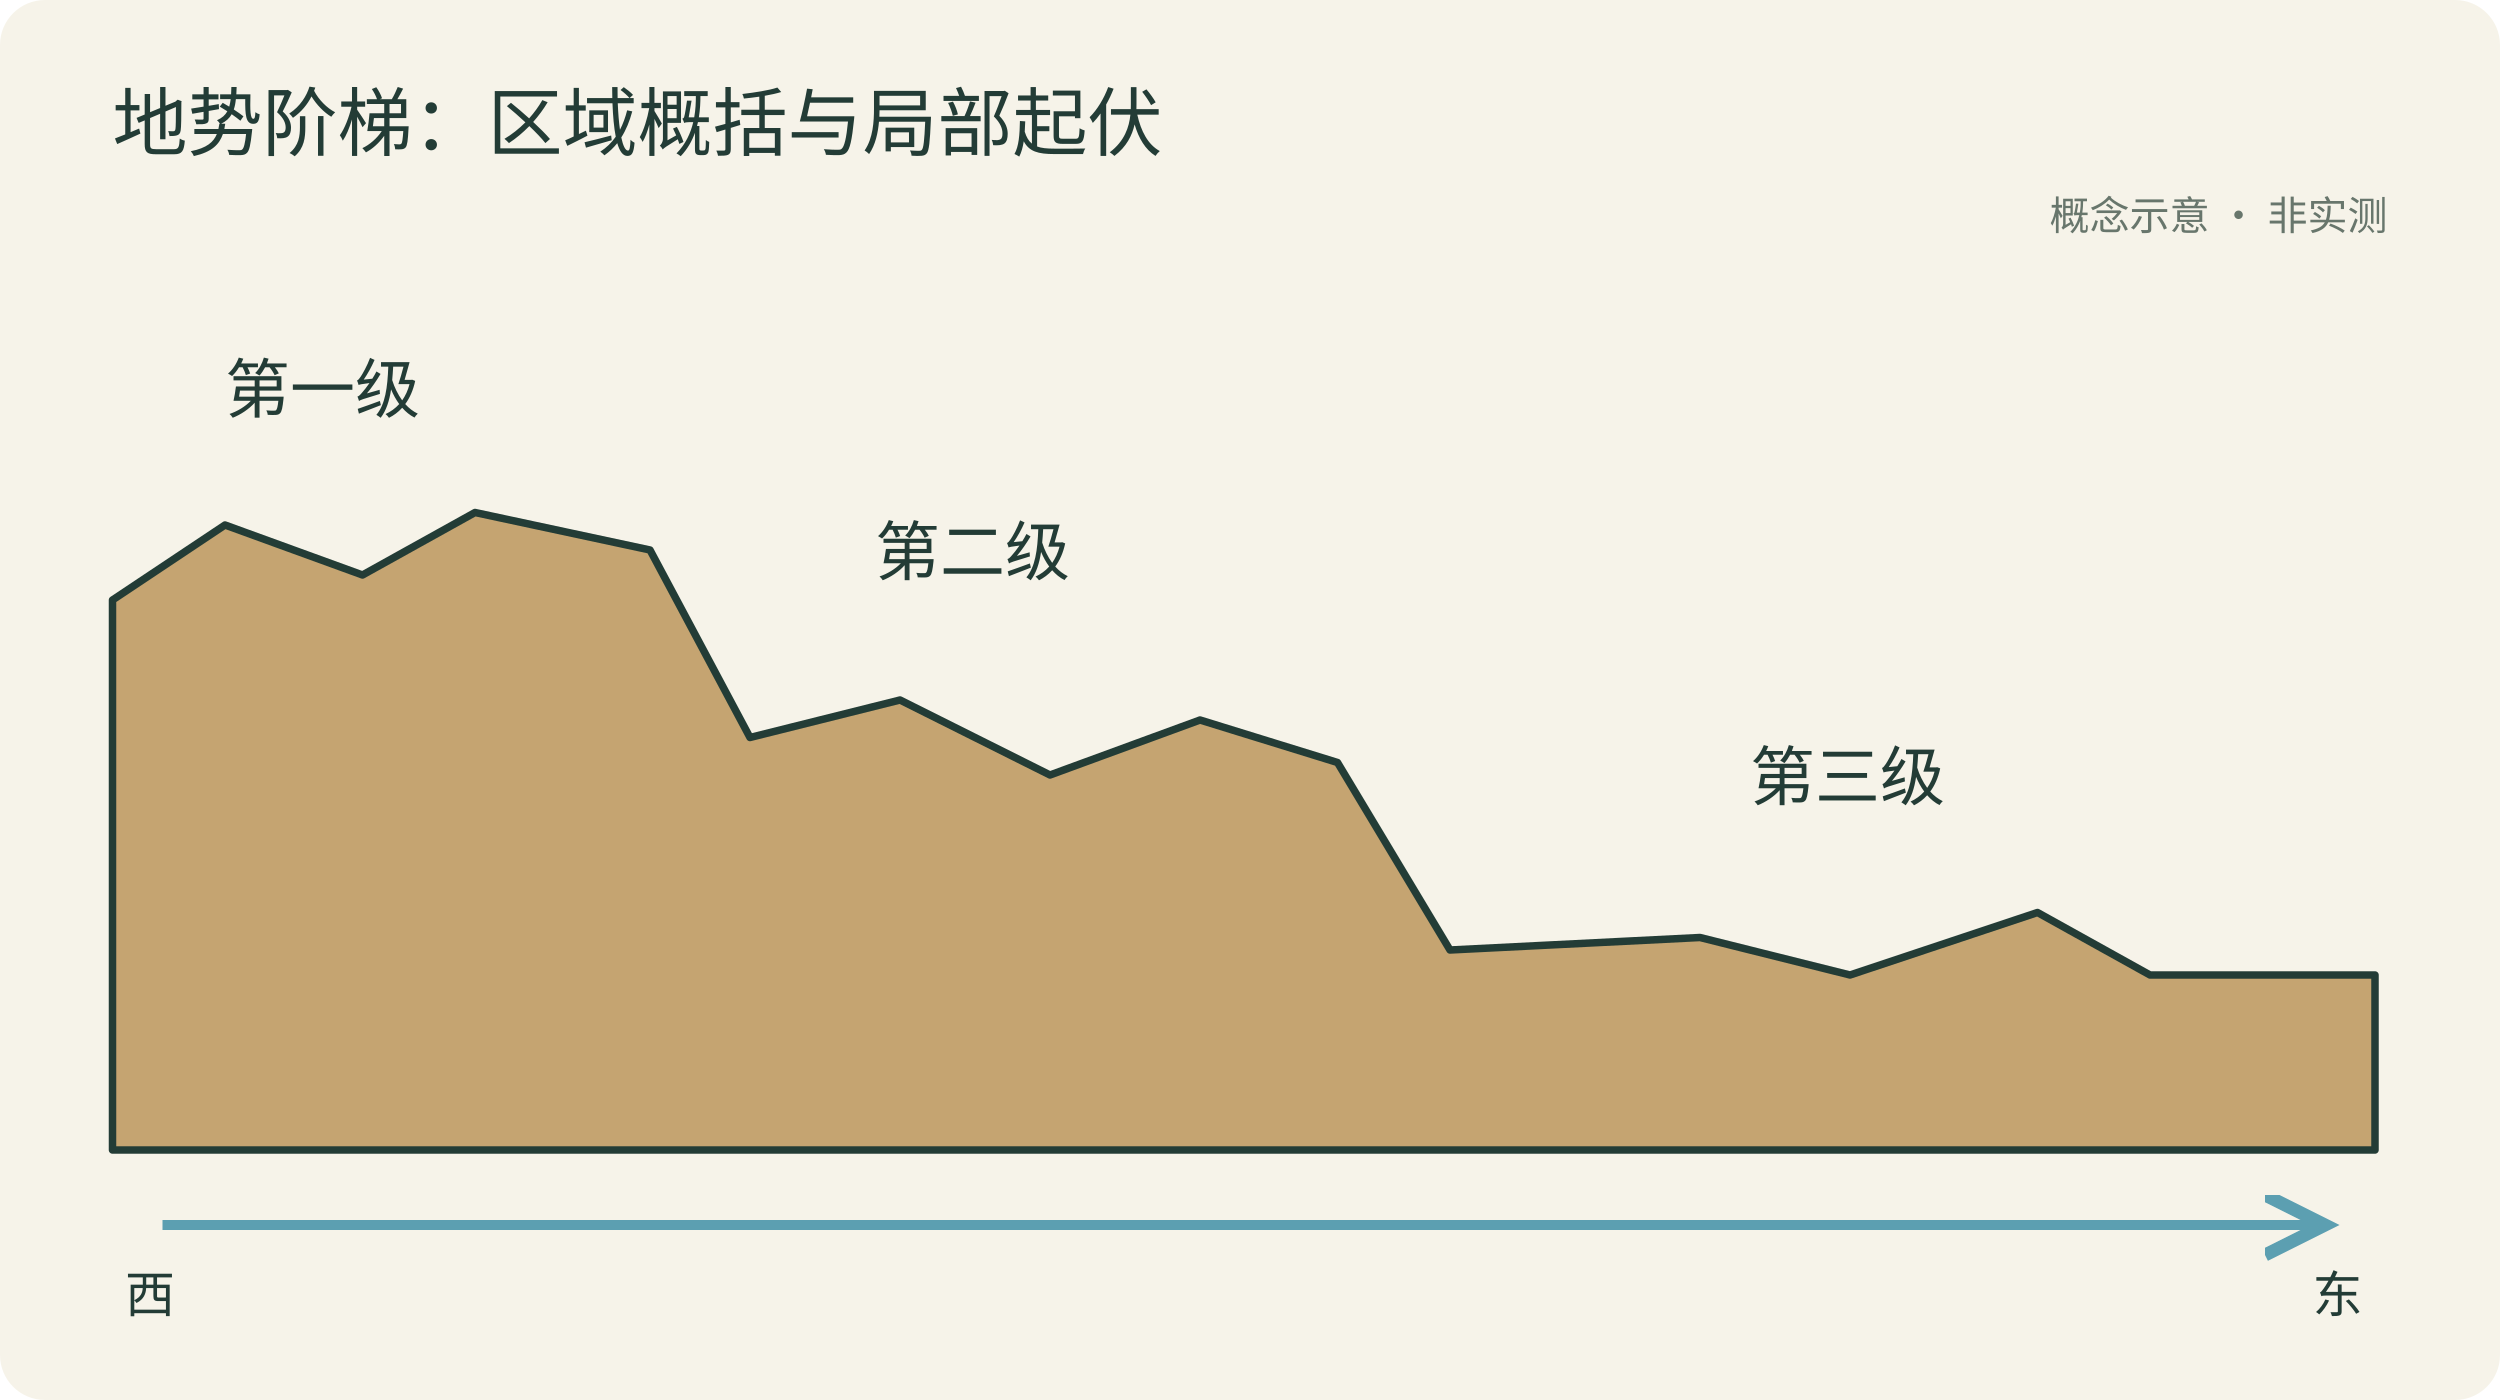
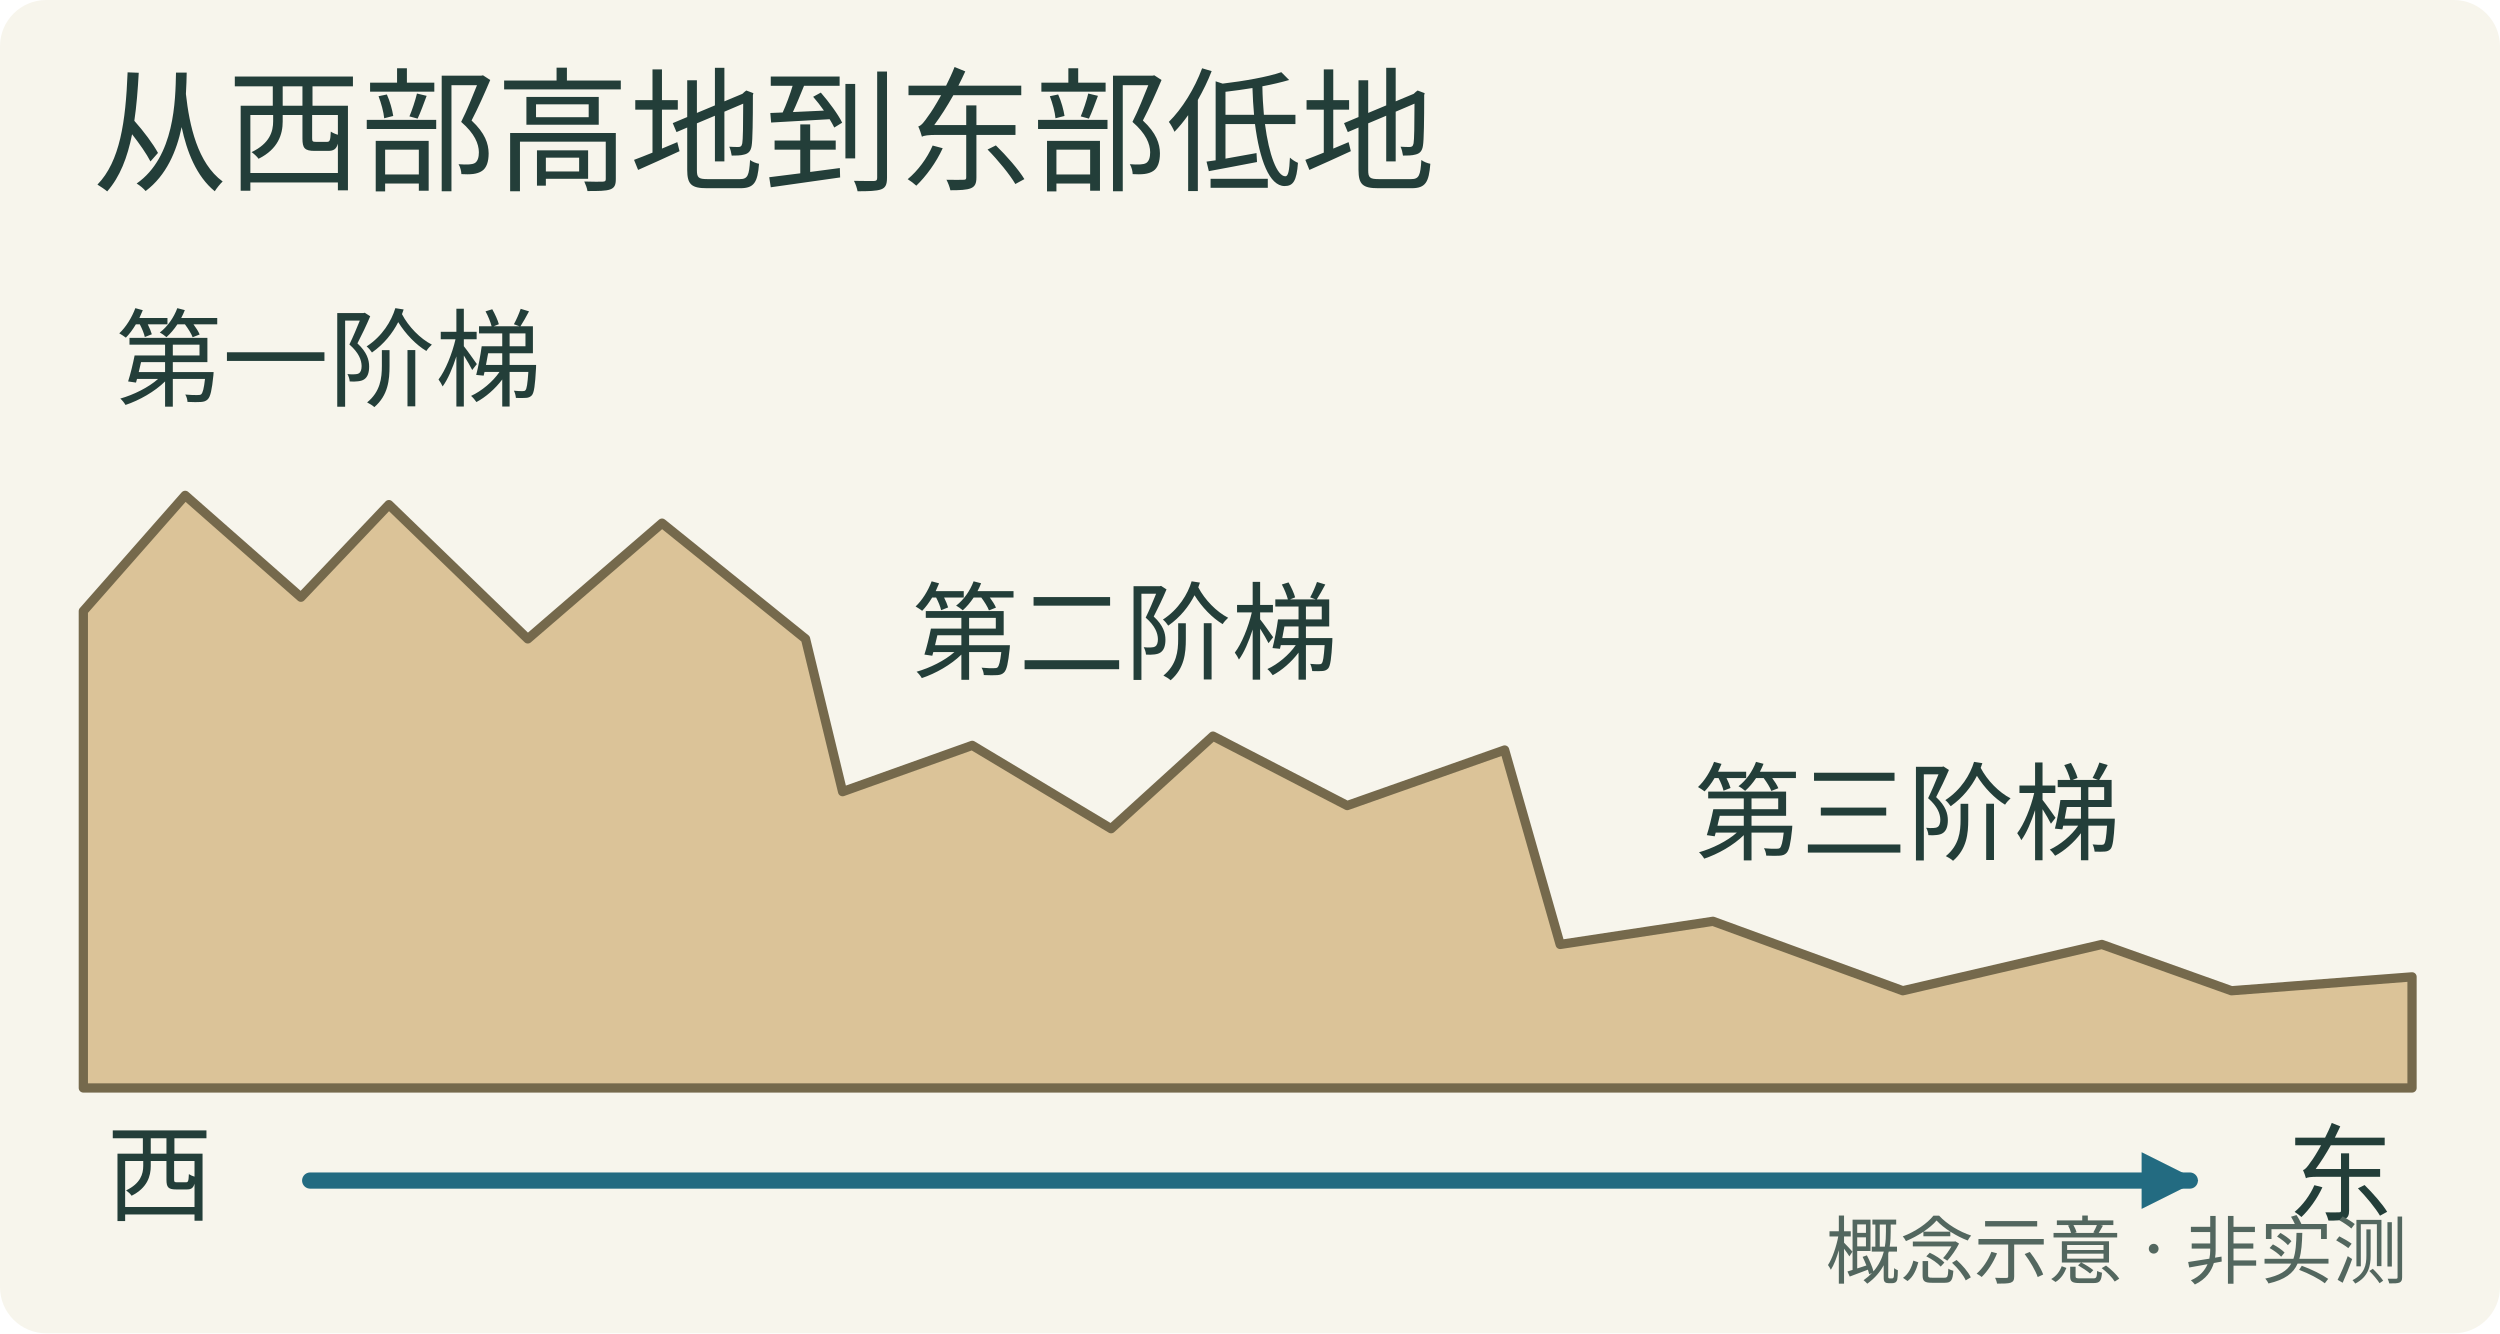
- <svg xmlns="http://www.w3.org/2000/svg" viewBox="0 0 1000 560" width="1000" height="560" role="img" aria-labelledby="title desc">
+ <svg xmlns="http://www.w3.org/2000/svg" width="540" height="288" viewBox="0 0 540 288" role="img" aria-labelledby="title desc">
  <defs>
-     <marker id="arrow" markerWidth="8" markerHeight="8" refX="6" refY="3" orient="auto" markerUnits="strokeWidth">
-       <path d="M0 0 L6 3 L0 6" fill="none" stroke="#5c9fb1" stroke-width="1.3" />
+     <marker id="warm" viewBox="0 0 10 10" refX="8.5" refY="5" markerWidth="3.5" markerHeight="3.5" orient="auto">
+       <path d="M0 0L10 5L0 10Z" fill="#aa583b" />
    </marker>
-     <marker id="warm" markerWidth="8" markerHeight="8" refX="6" refY="3" orient="auto" markerUnits="strokeWidth">
-       <path d="M0 0 L6 3 L0 6" fill="none" stroke="#b7735c" stroke-width="1.3" />
+     <marker id="cool" viewBox="0 0 10 10" refX="8.5" refY="5" markerWidth="3.5" markerHeight="3.5" orient="auto">
+       <path d="M0 0L10 5L0 10Z" fill="#236b81" />
    </marker>
  </defs>
-   <rect width="1000" height="560" rx="18" fill="#f6f3e9" />
-   <g font-family="system-ui, -apple-system, 'PingFang SC', 'Noto Sans CJK SC', sans-serif">
-     <text x="45" y="60" font-size="30" text-anchor="start" fill="#233c36">地势阶梯：区域概括与局部起伏</text>
-     <text x="955" y="92" font-size="16" text-anchor="end" fill="#68766c">概念示意 · 非实测</text>
-     <path d="M45 240 L90 210 L145 230 L190 205 L260 220 L300 295 L360 280 L420 310 L480 288 L535 305 L580 380 L680 375 L740 390 L815 365 L860 390 L950 390 L950 460 L45 460 Z" fill="#c5a471" stroke="#233c36" stroke-width="3" stroke-linejoin="round" stroke-linecap="round" />
-     <text x="90" y="165" font-size="26" text-anchor="start" fill="#233c36">第一级</text>
-     <text x="350" y="230" font-size="26" text-anchor="start" fill="#233c36">第二级</text>
-     <text x="700" y="320" font-size="26" text-anchor="start" fill="#233c36">第三级</text>
-     <path d="M65 490 L930 490" fill="none" stroke="#5c9fb1" stroke-width="4" marker-end="url(#arrow)" />
-     <text x="50" y="525" font-size="20" text-anchor="start" fill="#233c36">西</text>
-     <text x="925" y="525" font-size="20" text-anchor="start" fill="#233c36">东</text>
+   <rect x="0" y="0" width="540" height="288" rx="10" fill="#f7f5ec" />
+   <g font-family="system-ui,-apple-system,'PingFang SC',sans-serif">
+     <text x="20" y="39" font-size="29" fill="#233e39" text-anchor="start">从西部高地到东部低地</text>
+     <path d="M18 132L40 107 65 129 84 109 114 138 143 113 174 138 182 171 210 161 240 179 262 159 291 174 325 162 337 204 370 199 411 214 454 204 482 214 521 211V235H18Z" fill="#dbc398" stroke="#75694c" stroke-width="2" stroke-linecap="round" stroke-linejoin="round" />
+     <text x="25" y="86" font-size="23" fill="#233e39" text-anchor="start">第一阶梯</text>
+     <text x="197" y="145" font-size="23" fill="#233e39" text-anchor="start">第二阶梯</text>
+     <text x="366" y="184" font-size="23" fill="#233e39" text-anchor="start">第三阶梯</text>
+     <text x="23" y="262" font-size="23" fill="#233e39" text-anchor="start">西</text>
+     <text x="494" y="262" font-size="23" fill="#233e39" text-anchor="start">东</text>
+     <path d="M67 255H473" fill="none" stroke="#236b81" stroke-width="3.5" stroke-linecap="round" marker-end="url(#cool)" />
+     <text x="520" y="276" font-size="16" fill="#53675f" text-anchor="end">概念示意 · 非实测</text>
  </g>
</svg>
